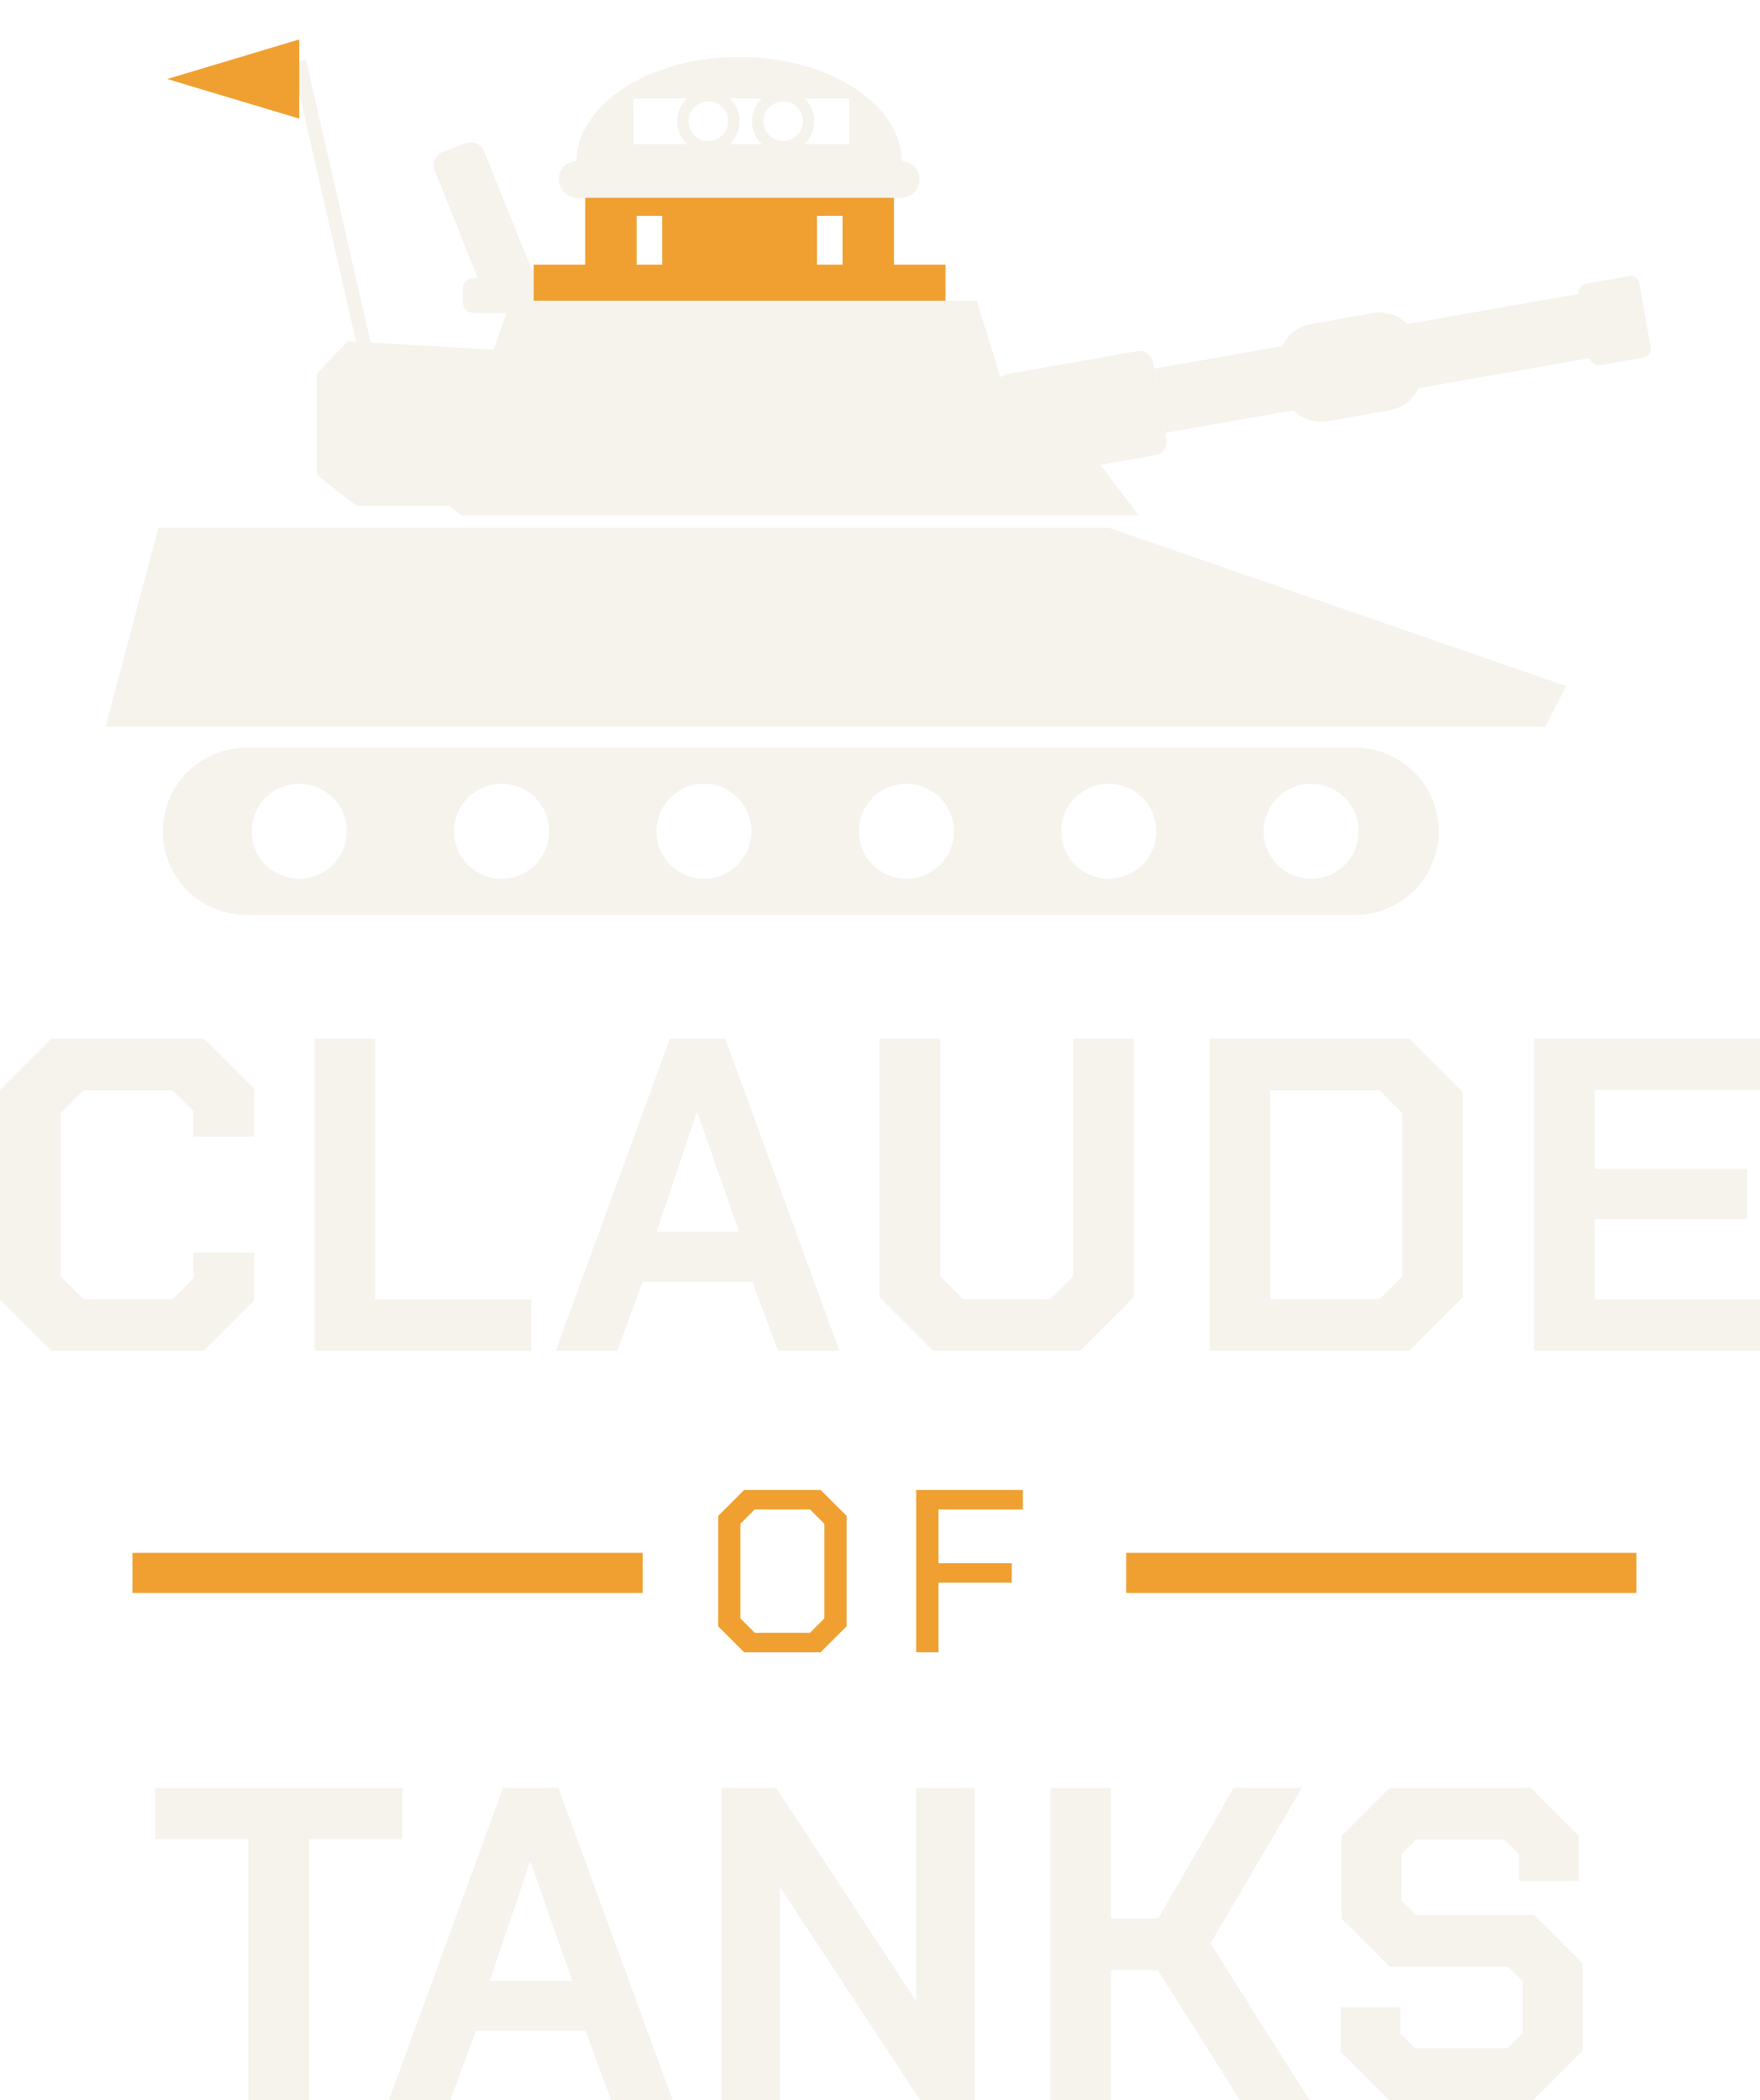
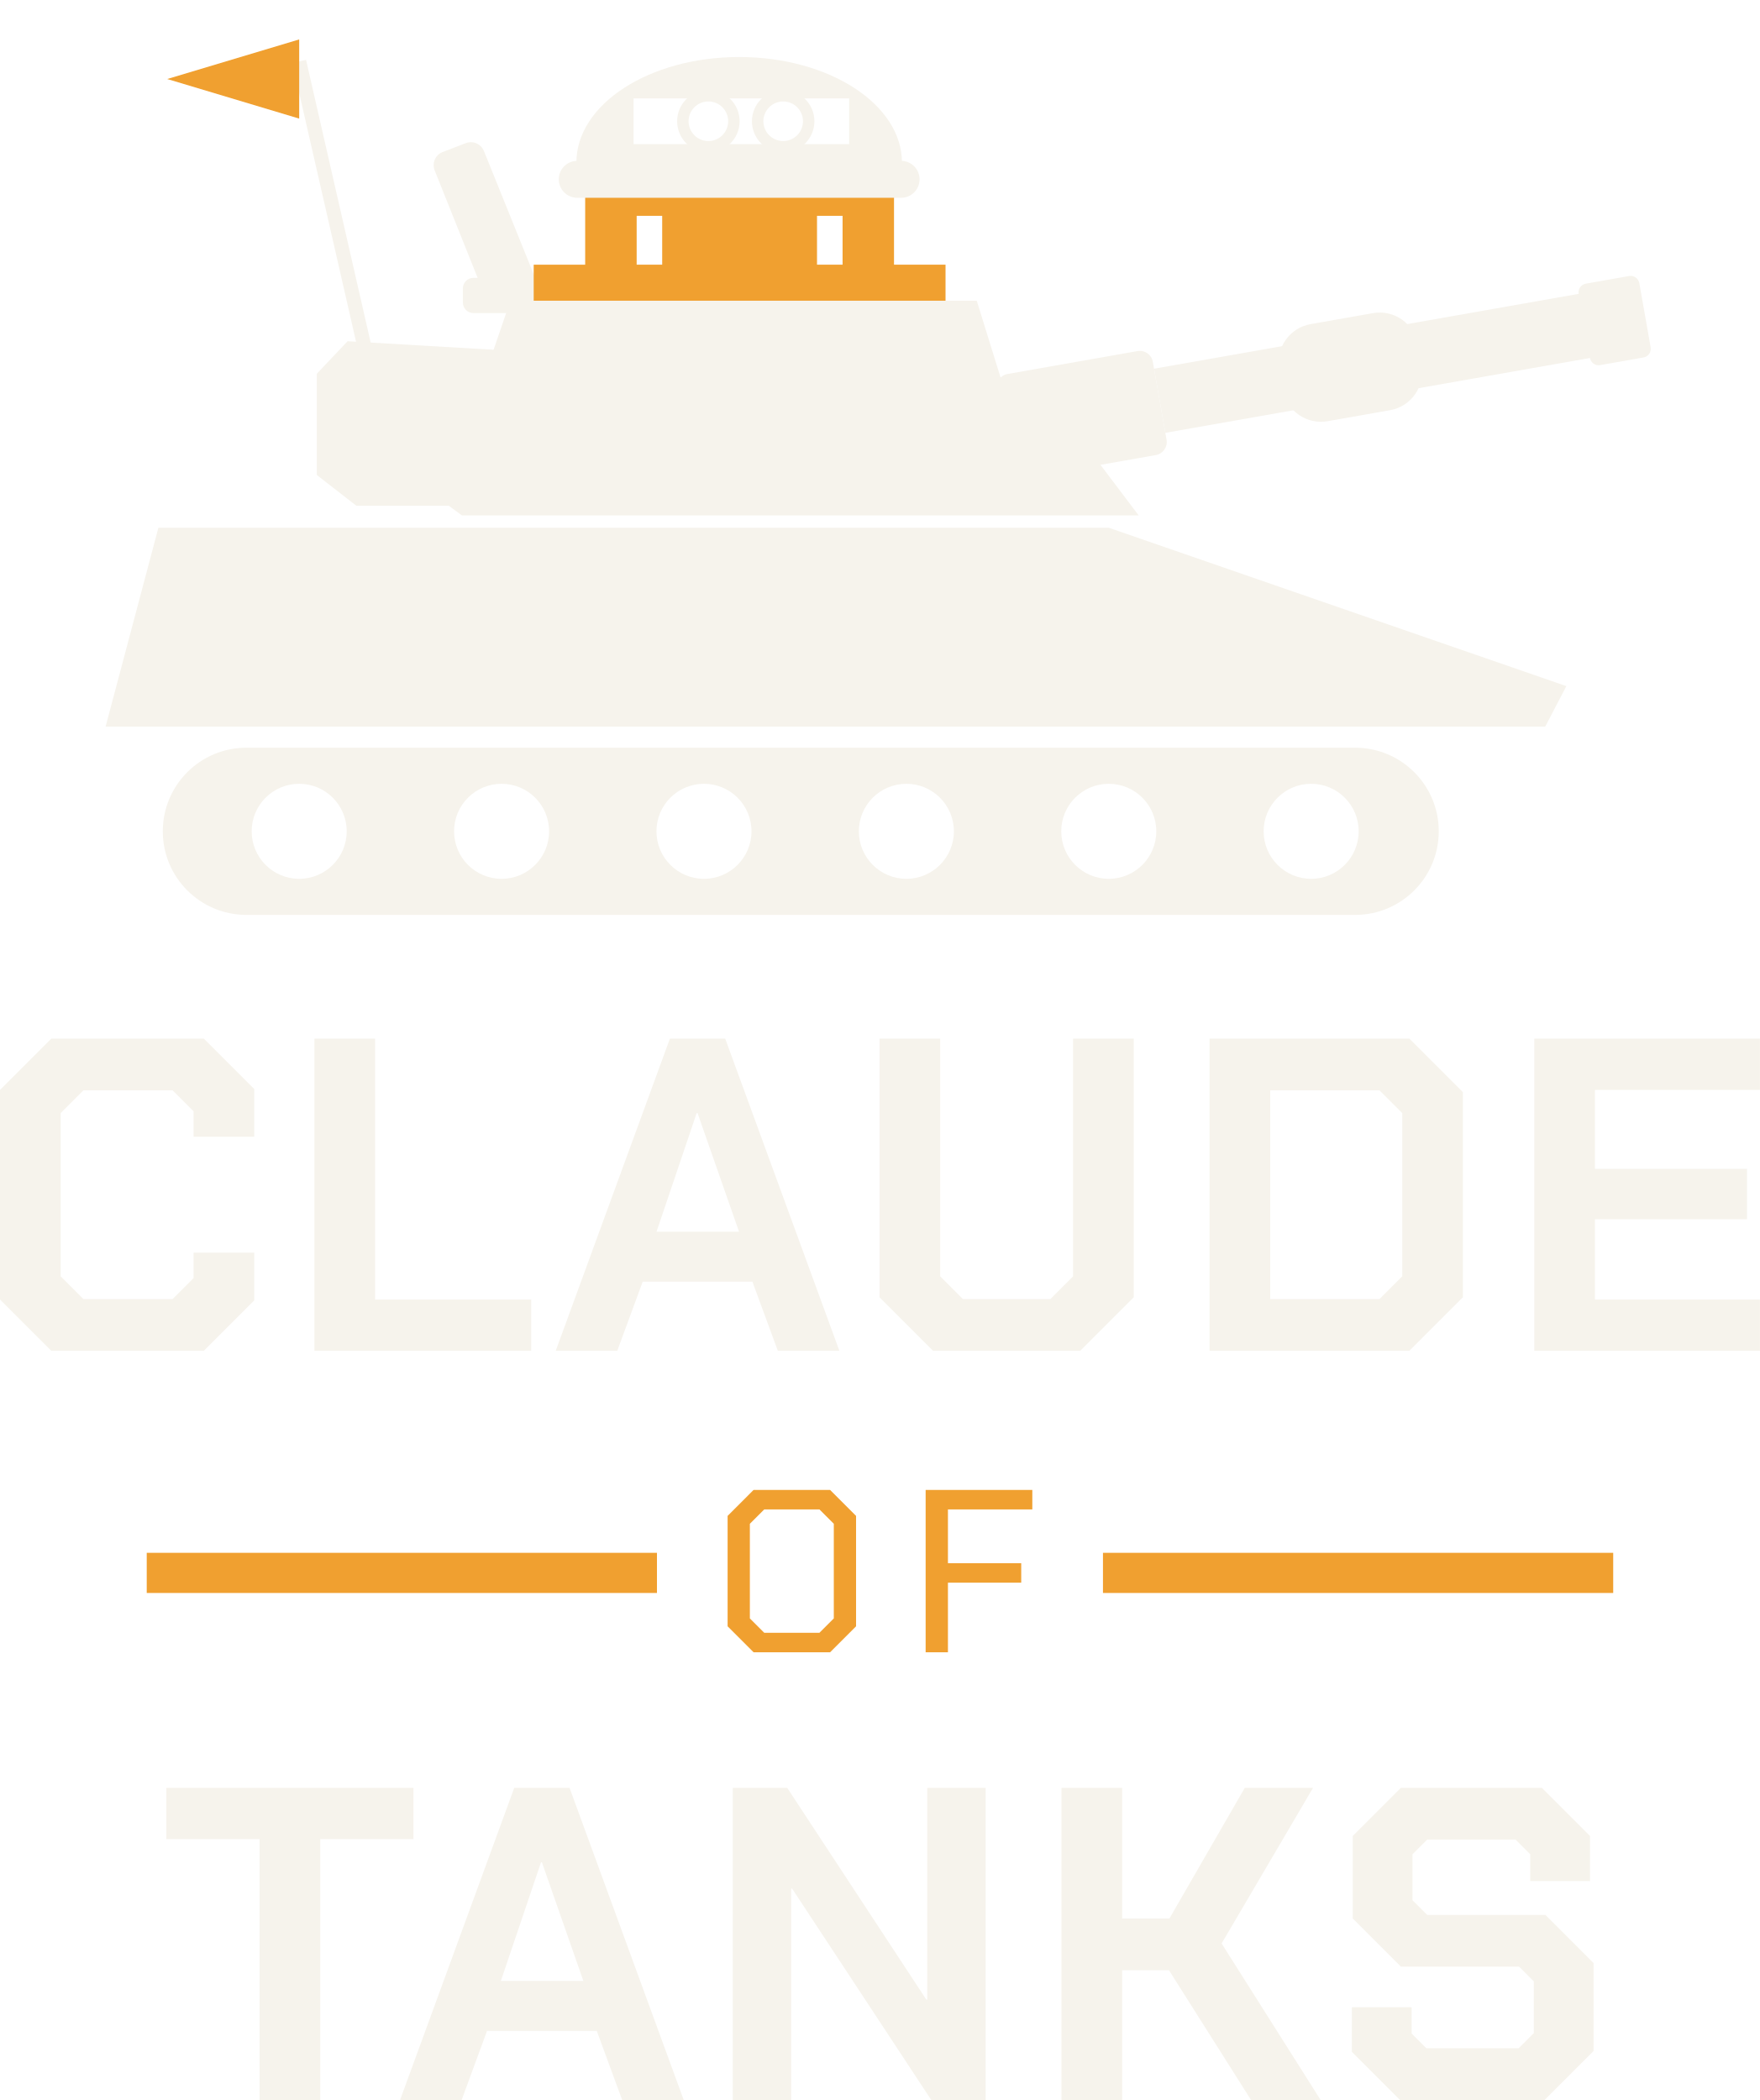
<svg xmlns="http://www.w3.org/2000/svg" viewBox="55 -2187 3946 4709" role="img" aria-label="Claude of Tanks">
  <g transform="translate(-379.06 -2858.20) scale(19.73)">
    <g class="mk-run" fill="#f6f3ec">
      <path fill-rule="evenodd" d="M50 119h126a9.5 9.5 0 0 1 0 19H50a9.5 9.5 0 0 1 0-19ZM61.4 128.5a5.4 5.4 0 1 0 -10.8 0a5.4 5.4 0 1 0 10.8 0ZM84.4 128.5a5.4 5.4 0 1 0 -10.8 0a5.4 5.4 0 1 0 10.8 0ZM107.4 128.5a5.4 5.4 0 1 0 -10.8 0a5.4 5.4 0 1 0 10.8 0ZM130.4 128.5a5.4 5.4 0 1 0 -10.8 0a5.4 5.4 0 1 0 10.8 0ZM153.4 128.5a5.4 5.4 0 1 0 -10.8 0a5.4 5.4 0 1 0 10.8 0ZM176.4 128.5a5.4 5.4 0 1 0 -10.8 0a5.4 5.4 0 1 0 10.8 0Z" />
    </g>
    <g class="mk-hull">
      <g class="mk-exhaust" />
      <path fill="#f6f3ec" d="M34 116.6 40 94h108l52 18-2.4 4.6Z" />
      <g class="mk-turret">
        <g fill="#f6f3ec">
          <g transform="rotate(-10 140 82)">
            <rect x="136" y="76" width="18" height="12" rx="1.5" />
            <rect x="154" y="78.3" width="52" height="7.4" />
            <rect x="168" y="76.4" width="16" height="11.2" rx="4.4" />
            <rect x="203" y="77.3" width="7" height="9.4" rx="1" />
          </g>
          <path d="M77.6 68.9 71.4 53.4a1.6 1.6 0 0 1 .9-2.1l2.6-1a1.6 1.6 0 0 1 2.1.9l6.3 15.6Z" />
          <rect x="74.6" y="65.6" width="8.4" height="4" rx="1.2" />
        </g>
        <g class="mk-antenna">
          <path d="M64 76 56 41" fill="none" stroke="#f6f3ec" stroke-width="1.6" />
          <path style="fill:#f0a030" d="M56 38.5 41 43l15 4.5Z" />
        </g>
        <g class="mk-crew">
          <g style="fill:#f0a030">
            <path fill-rule="evenodd" d="M20.998 10.949H24v3.102h-3v3.028h-1.487V20H18v-2.921h-1.487V20H15v-2.921H9V20H7.488v-2.921H6V20H4.487v-2.921H3V14.05H0V10.95h3V5h17.998v5.949zM6 10.949h1.488V8.102H6v2.847zm10.51 0H18V8.102h-1.49v2.847z" transform="translate(82.65 42.75) scale(1.95)" />
          </g>
          <g fill="#f6f3ec">
            <path fill-rule="evenodd" d="M87.5 52.5a18.5 12 0 0 1 37 0ZM94 45.2h24.5v5.2H94Z" />
            <rect x="85.5" y="52.3" width="41" height="4.2" rx="2.1" />
          </g>
          <g fill="none" stroke="#f6f3ec" stroke-width="1.3">
            <circle cx="102.5" cy="47.8" r="2.9" />
            <circle cx="111" cy="47.8" r="2.9" />
          </g>
        </g>
        <g fill="#f6f3ec">
          <path d="M151.4 92.6 140 77.5 82 74 61.5 72.8 58 76.5V88l4.5 3.5H73l1.5 1.1Z" />
          <path d="M77.5 75.5 80 68.2h53l3.1 10Z" />
        </g>
      </g>
    </g>
  </g>
-   <path fill="#f6f3ec" d="M55 727V257L170 142H512L625 255V362H489V305L442 258H242L191 309V675L242 726H442L489 679V622H625V729L512 842H170ZM760 142H896V727H1246V842H760ZM1557 142H1681L1937 842H1799L1742 687H1496L1439 842H1301ZM1712 575 1619 309H1617L1527 575ZM2027 722V142H2163V675L2214 726H2410L2461 675V142H2597V722L2477 842H2147ZM2767 142H3215L3335 262V722L3215 842H2767ZM3148 726 3199 675V309L3148 258H2903V726ZM3495 142H4001V257H3631V434H3972V547H3631V727H4001V842H3495ZM612 1937H403V1822H957V1937H748V2522H612ZM1183 1822H1307L1563 2522H1425L1368 2367H1122L1065 2522H927ZM1338 2255 1245 1989H1243L1153 2255ZM1673 1822H1795L2107 2297H2109V1822H2240V2522H2118L1806 2048H1804V2522H1673ZM2410 1822H2546V2115H2652L2821 1822H2974L2769 2171L2991 2522H2835L2651 2231H2546V2522H2410ZM3061 2414V2314H3195V2373L3228 2406H3435L3469 2372V2256L3436 2223H3171L3063 2115V1930L3171 1822H3487L3595 1930V2031H3461V1971L3428 1938H3230L3197 1971V2074L3230 2107H3495L3603 2215V2412L3493 2522H3169Z" />
-   <path fill="#f0a030" d="M1665.2 1459.8V1212.2L1723.4 1154H1895L1953.2 1212.2V1459.8L1895 1518H1723.4ZM1871.1 1474.3 1903.3 1442.1V1229.9L1871.1 1197.7H1747.3L1715.1 1229.9V1442.1L1747.3 1474.3ZM2109.2 1154H2348.4V1197.7H2159.2V1318.3H2323.5V1362H2159.2V1518H2109.2ZM352 1295h1144v90h-1144ZM2580 1295h1144v90h-1144Z" />
+   <path fill="#f6f3ec" d="M55 727V257L170 142H512L625 255V362H489V305L442 258H242L191 309V675L242 726H442L489 679V622H625V729L512 842H170ZM760 142H896V727H1246V842H760ZM1557 142H1681L1937 842H1799L1742 687H1496L1439 842H1301ZM1712 575 1619 309H1617L1527 575ZM2027 722V142H2163V675L2214 726H2410L2461 675V142H2597V722L2477 842H2147ZM2767 142H3215L3335 262V722L3215 842H2767ZM3148 726 3199 675V309L3148 258H2903V726ZM3495 142H4001V257H3631V434H3972V547H3631V727H4001V842H3495ZM637 1937H428V1822H982V1937H773V2522H637ZM1208 1822H1332L1588 2522H1450L1393 2367H1147L1090 2522H952ZM1363 2255 1270 1989H1268L1178 2255ZM1698 1822H1820L2132 2297H2134V1822H2265V2522H2143L1831 2048H1829V2522H1698ZM2435 1822H2571V2115H2677L2846 1822H2999L2794 2171L3016 2522H2860L2676 2231H2571V2522H2435ZM3086 2414V2314H3220V2373L3253 2406H3460L3494 2372V2256L3461 2223H3196L3088 2115V1930L3196 1822H3512L3620 1930V2031H3486V1971L3453 1938H3255L3222 1971V2074L3255 2107H3520L3628 2215V2412L3518 2522H3194Z" />
+   <path fill="#f0a030" d="M1686.4 1459.8V1212.2L1744.6 1154H1916.2L1974.4 1212.2V1459.8L1916.2 1518H1744.6ZM1892.3 1474.3 1924.5 1442.1V1229.9L1892.3 1197.7H1768.5L1736.3 1229.9V1442.1L1768.5 1474.3ZM2130.4 1154H2369.6V1197.7H2180.4V1318.3H2344.7V1362H2180.4V1518H2130.4ZM384 1295h1144v90h-1144ZM2528 1295h1144v90h-1144Z" />
</svg>
